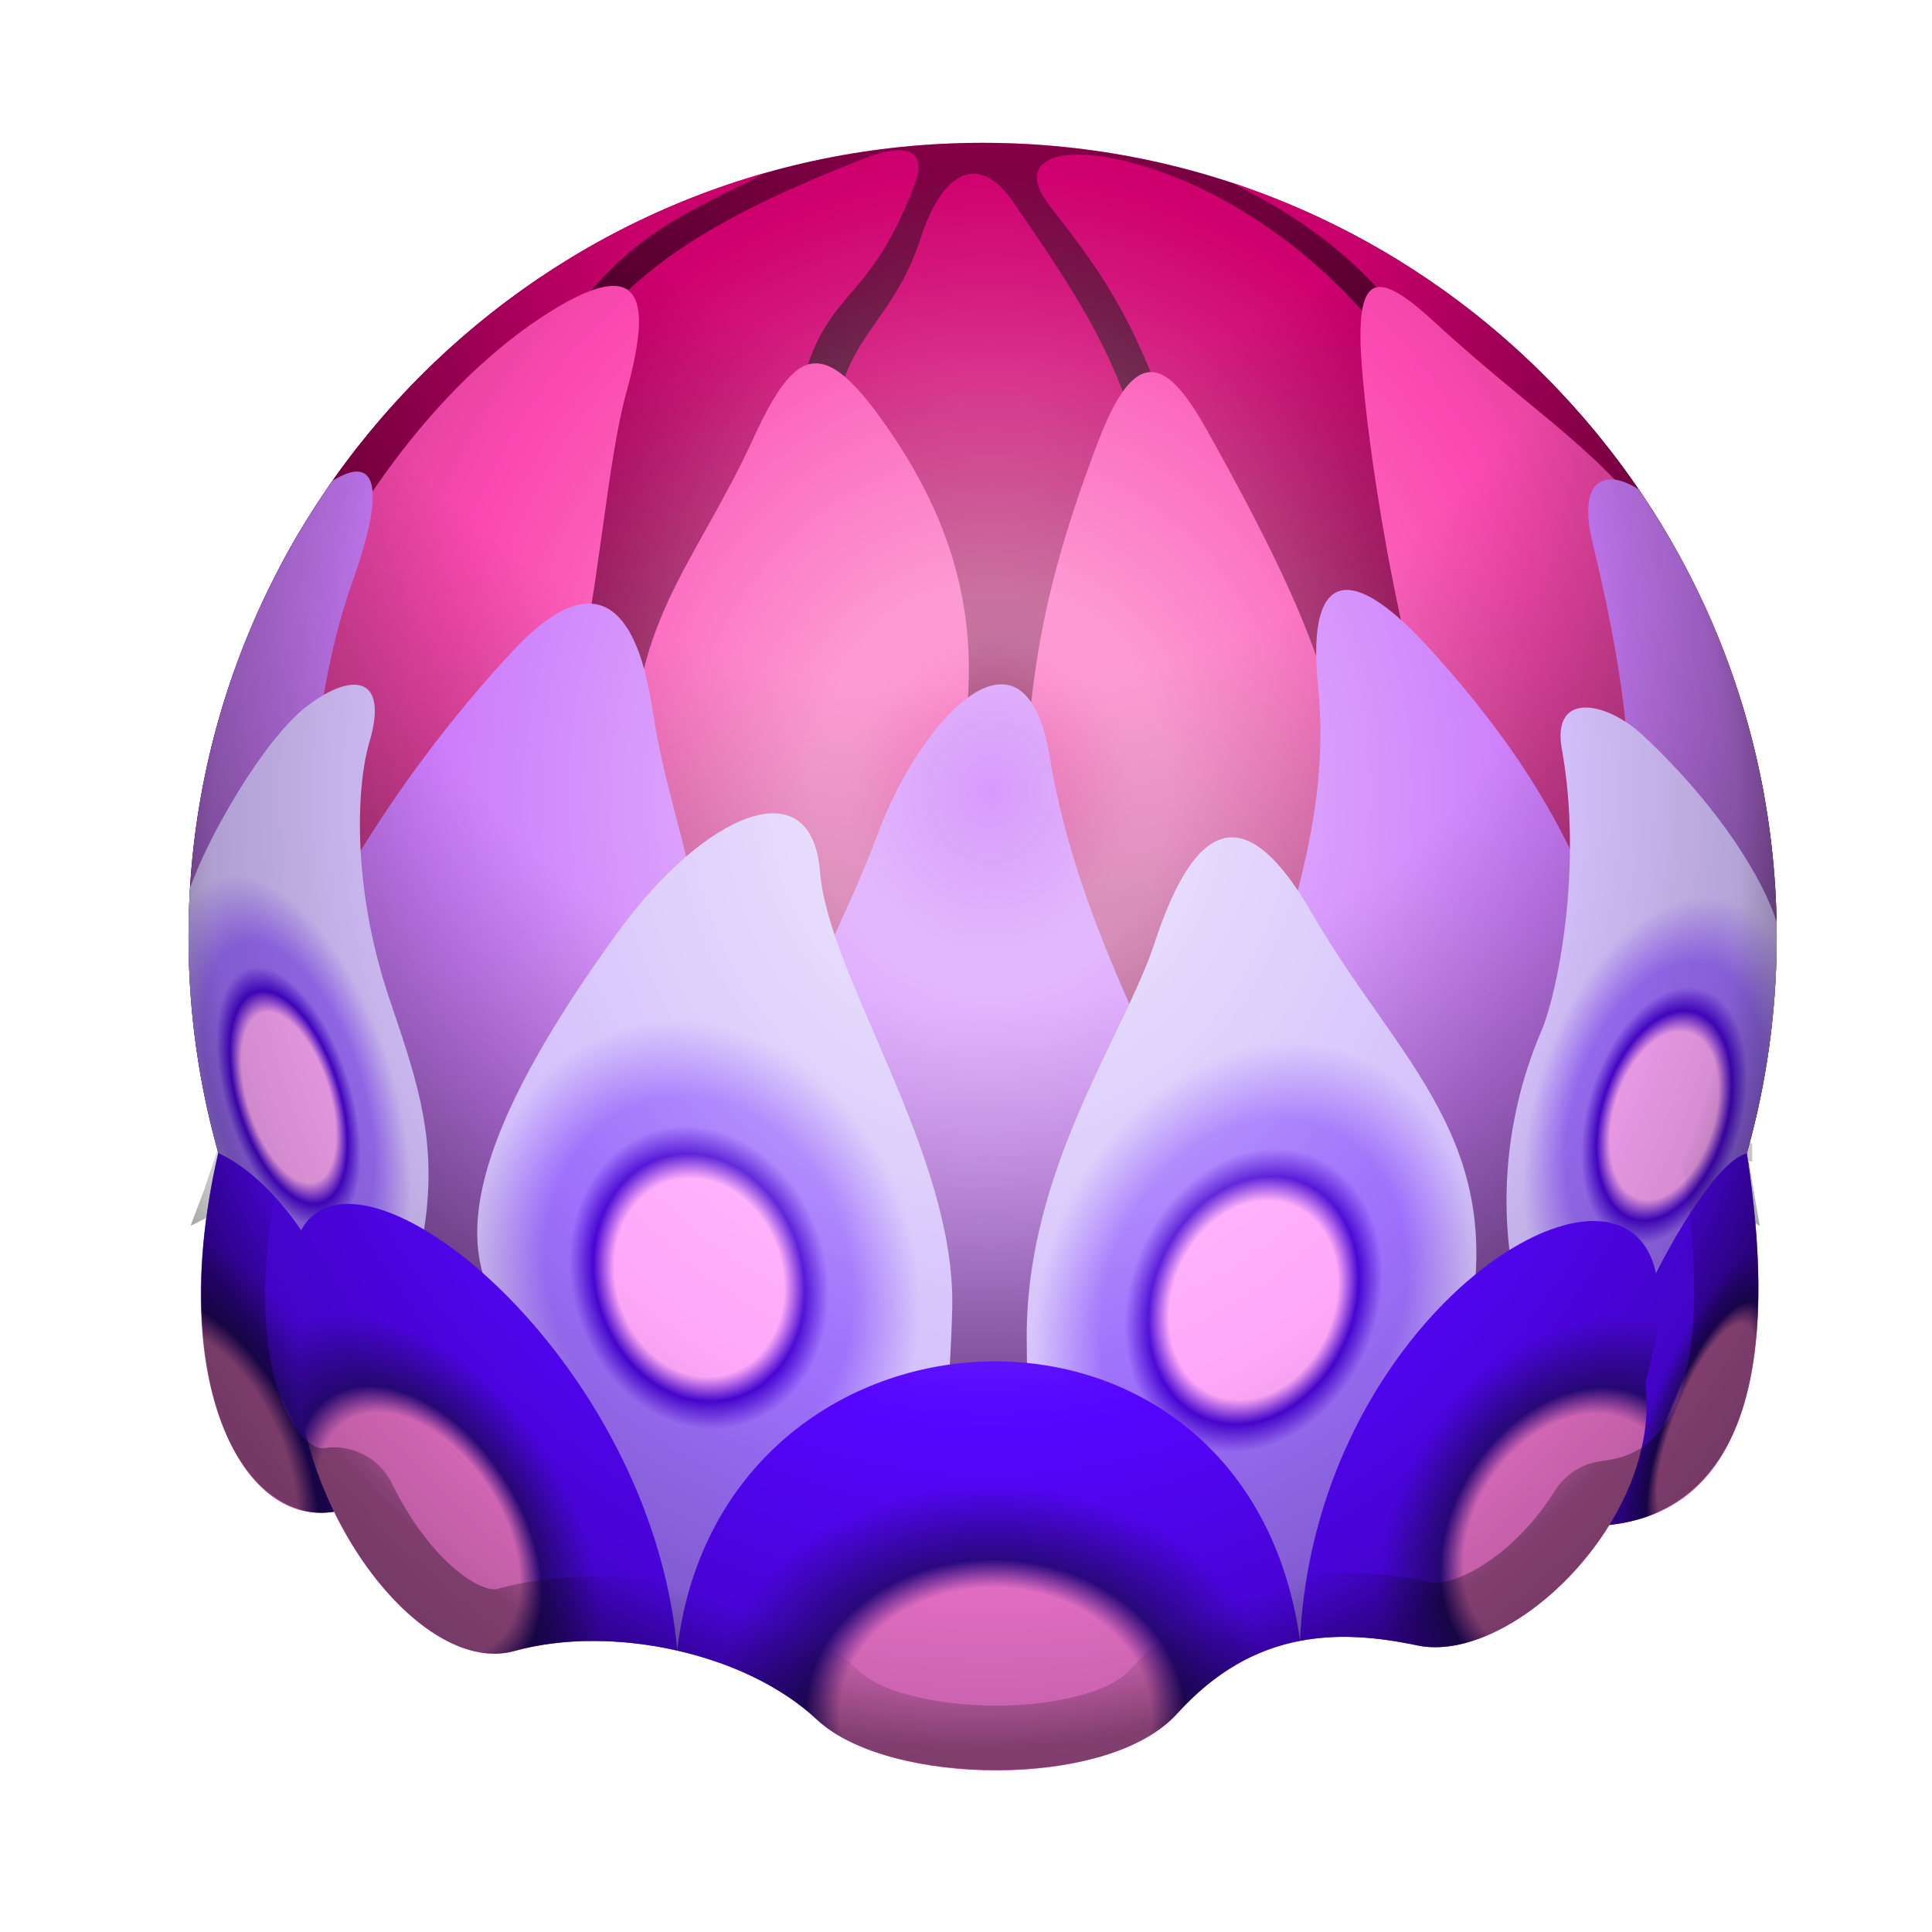
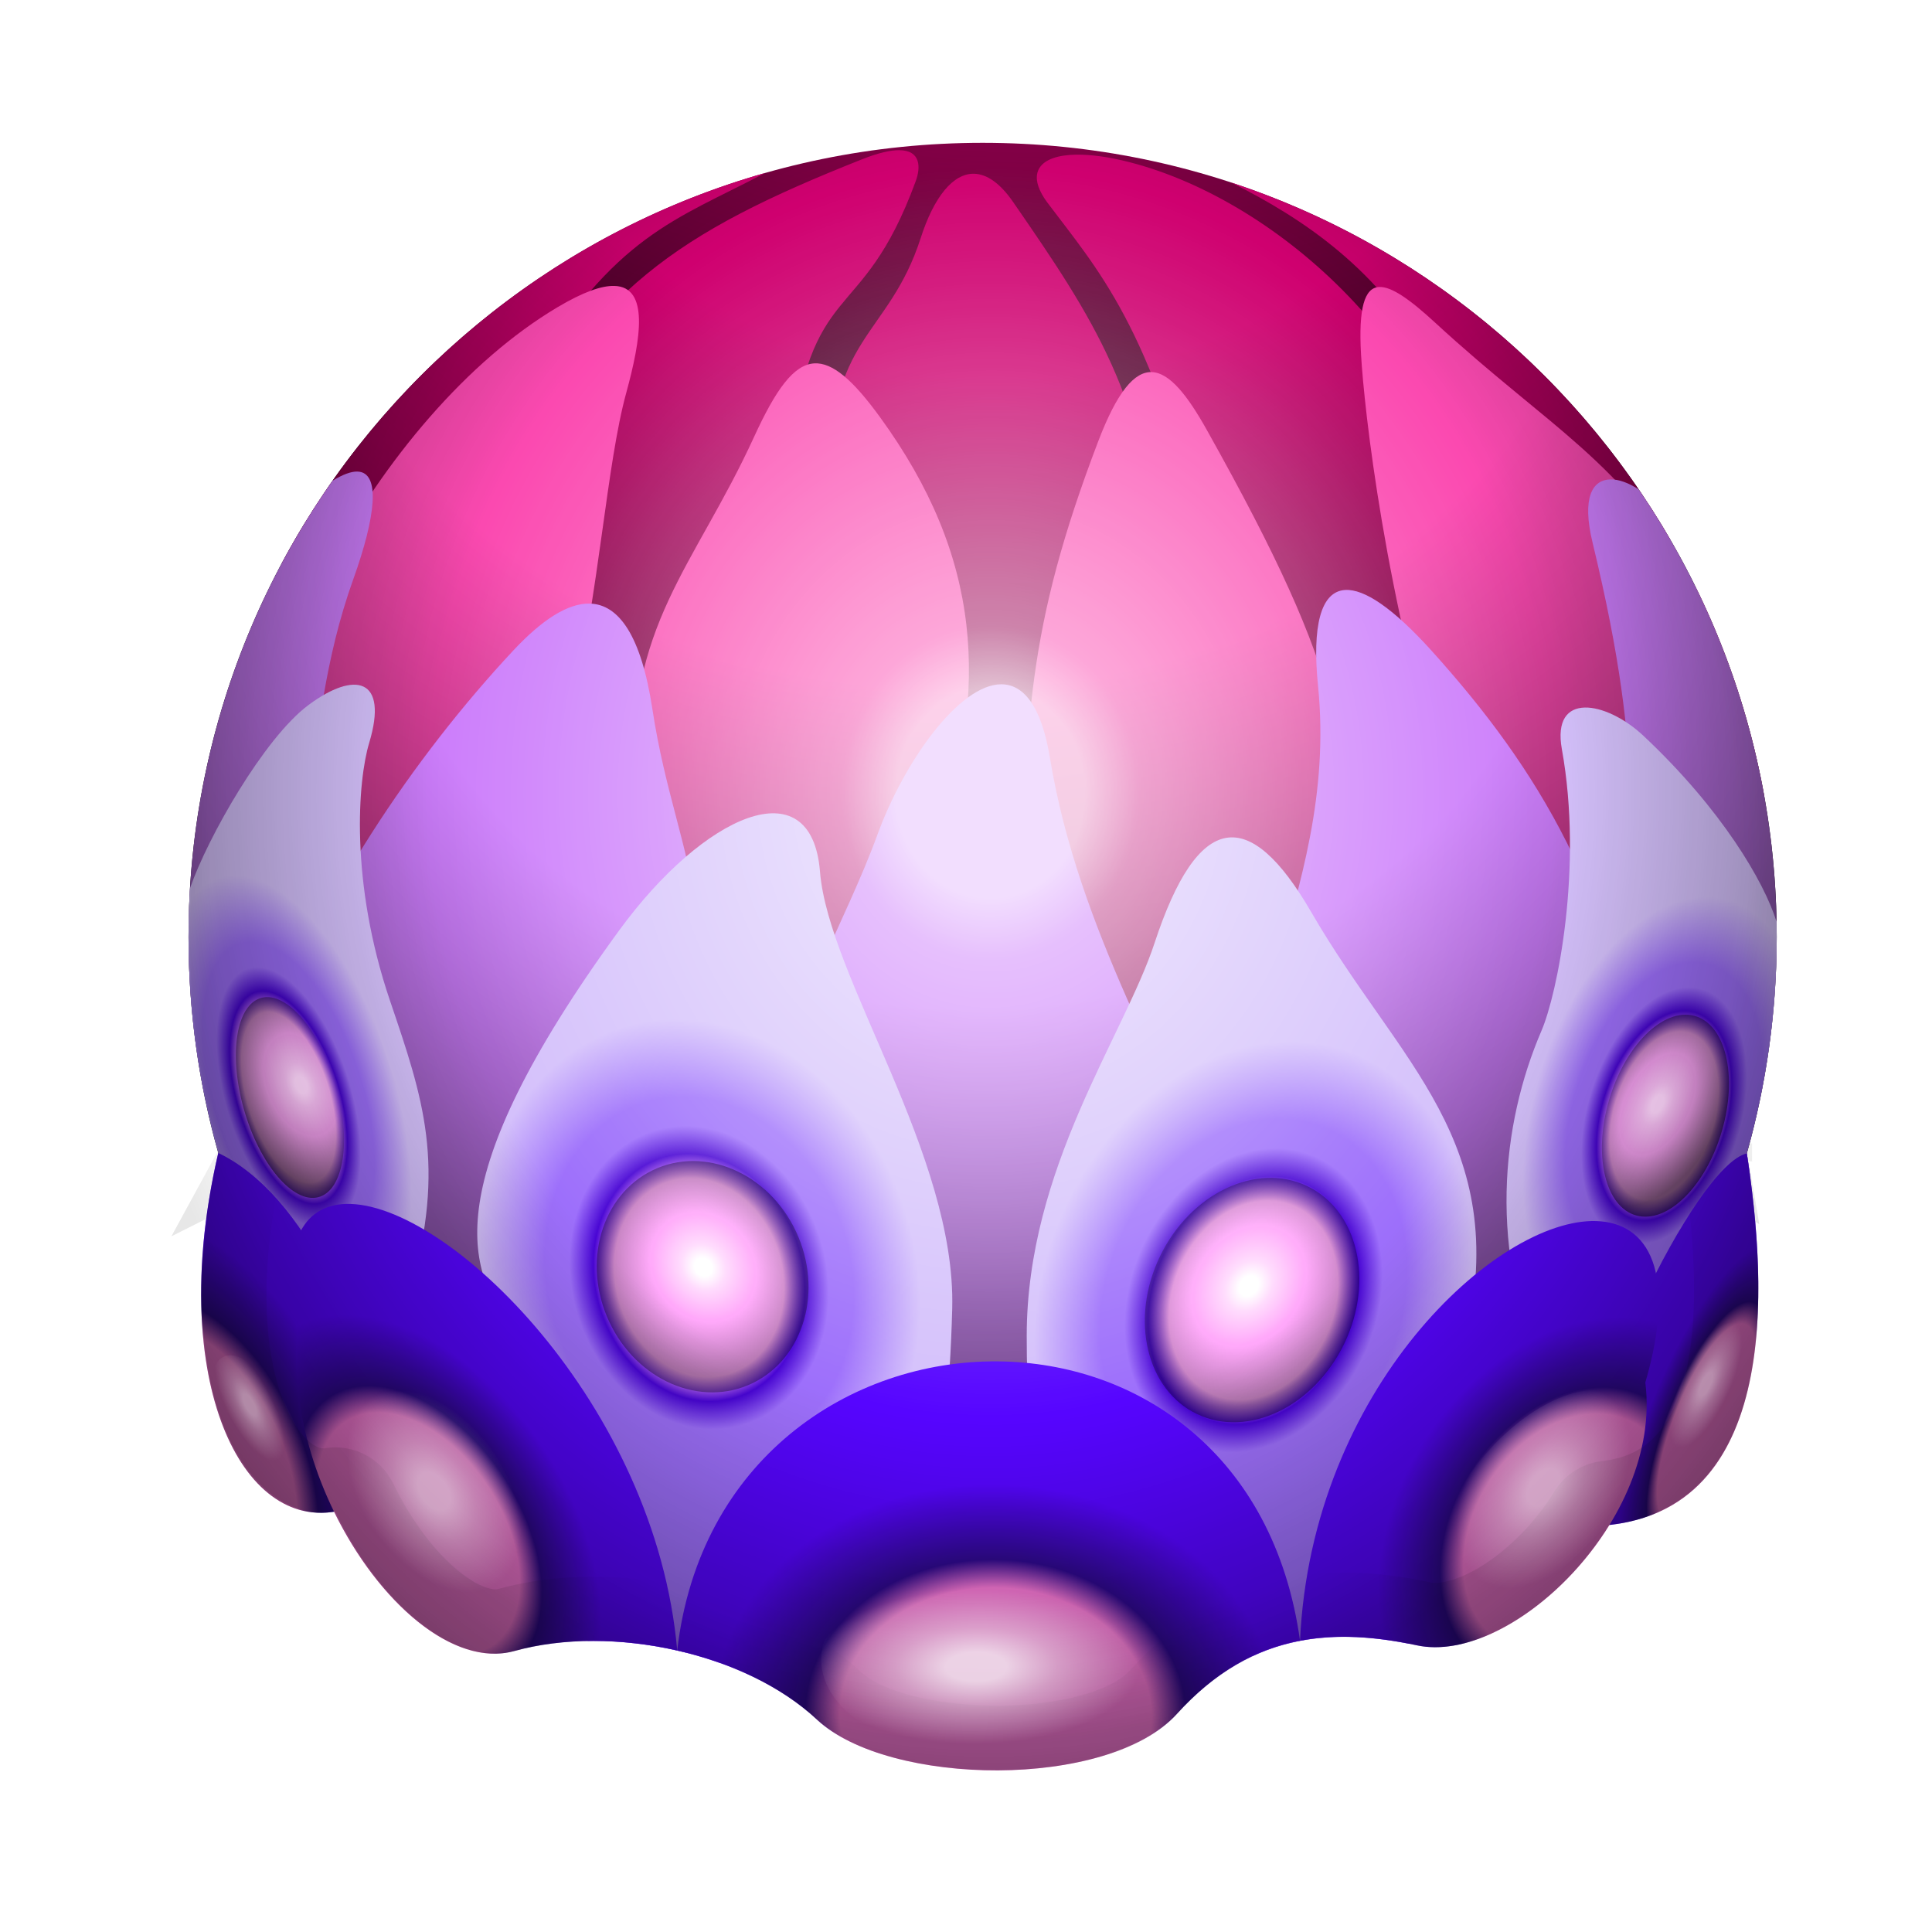
<svg xmlns="http://www.w3.org/2000/svg" xmlns:xlink="http://www.w3.org/1999/xlink" width="240mm" height="240mm" viewBox="0 0 240 240" version="1.1" id="svg5">
  <defs id="defs2">
+     <linearGradient id="linearGradient7908">
+       <stop style="stop-color:#ffffff;stop-opacity:1;" offset="0.083" id="stop7898" />
+       <stop style="stop-color:#ffffff;stop-opacity:0.579;" offset="0.209" id="stop7900" />
+       <stop style="stop-color:#ffffff;stop-opacity:0;" offset="0.481" id="stop7902" />
+       <stop style="stop-color:#000000;stop-opacity:0;" offset="0.499" id="stop7904" />
+       <stop style="stop-color:#000000;stop-opacity:0.335;" offset="1" id="stop7906" />
+     </linearGradient>
+     <linearGradient id="linearGradient7892">
+       <stop style="stop-color:#ffffff;stop-opacity:1;" offset="0.083" id="stop7882" />
+       <stop style="stop-color:#ffffff;stop-opacity:0.579;" offset="0.209" id="stop7884" />
+       <stop style="stop-color:#ffffff;stop-opacity:0;" offset="0.481" id="stop7886" />
+       <stop style="stop-color:#000000;stop-opacity:0;" offset="0.499" id="stop7888" />
+       <stop style="stop-color:#000000;stop-opacity:1" offset="1" id="stop7890" />
+     </linearGradient>
+     <linearGradient id="linearGradient6738">
+       <stop style="stop-color:#ffffff;stop-opacity:0.726;" offset="0.186" id="stop6748" />
+       <stop style="stop-color:#ffffff;stop-opacity:0.401;" offset="0.496" id="stop6750" />
+       <stop style="stop-color:#ffffff;stop-opacity:0;" offset="1" id="stop6752" />
+     </linearGradient>
+     <linearGradient id="linearGradient6738-1">
+       <stop style="stop-color:#ffffff;stop-opacity:1;" offset="0.083" id="stop6732" />
+       <stop style="stop-color:#ffffff;stop-opacity:0.579;" offset="0.209" id="stop6734" />
+       <stop style="stop-color:#ffffff;stop-opacity:0;" offset="0.481" id="stop6736" />
+       <stop style="stop-color:#000000;stop-opacity:0;" offset="0.499" id="stop6755" />
+       <stop style="stop-color:#000000;stop-opacity:0.335;" offset="1" id="stop6757" />
+     </linearGradient>
    <linearGradient id="linearGradient16107">
      <stop style="stop-color:#000000;stop-opacity:0;" offset="0.891" id="stop16105" />
-       <stop style="stop-color:#000000;stop-opacity:0.34;" offset="1" id="stop16103" />
+       <stop style="stop-color:#000000;stop-opacity:0.096;" offset="1" id="stop16103" />
    </linearGradient>
    <linearGradient id="linearGradient10782">
-       <stop style="stop-color:#ffffff;stop-opacity:0.299;" offset="0" id="stop10894" />
-       <stop style="stop-color:#fcfcfc;stop-opacity:0.58;" offset="0.138" id="stop10778" />
-       <stop style="stop-color:#ffffff;stop-opacity:0.58;" offset="0.183" id="stop10896" />
+       <stop style="stop-color:#ffffff;stop-opacity:0.843;" offset="0.097" id="stop10894" />
+       <stop style="stop-color:#ffffff;stop-opacity:0.58;" offset="0.155" id="stop10896" />
      <stop style="stop-color:#ffffff;stop-opacity:0.117;" offset="0.484" id="stop10796" />
      <stop style="stop-color:#ffffff;stop-opacity:0;" offset="0.582" id="stop10780" />
      <stop style="stop-color:#000000;stop-opacity:0;" offset="0.585" id="stop10792" />
-       <stop style="stop-color:#000000;stop-opacity:0.406;" offset="1" id="stop10788" />
+       <stop style="stop-color:#000000;stop-opacity:0.558;" offset="1" id="stop10788" />
    </linearGradient>
    <linearGradient id="linearGradient4526">
      <stop style="stop-color:#ff7cdc;stop-opacity:1;" offset="0.553" id="stop4520" />
      <stop style="stop-color:#2f098e;stop-opacity:1;" offset="0.676" id="stop4522" />
      <stop style="stop-color:#5605ff;stop-opacity:1;" offset="1" id="stop4524" />
    </linearGradient>
    <linearGradient id="linearGradient4518">
      <stop style="stop-color:#ff7cdc;stop-opacity:1;" offset="0.553" id="stop4512" />
      <stop style="stop-color:#2f098e;stop-opacity:1;" offset="0.676" id="stop4514" />
      <stop style="stop-color:#5605ff;stop-opacity:1;" offset="1" id="stop4516" />
    </linearGradient>
    <linearGradient id="linearGradient4510">
      <stop style="stop-color:#ff7cdc;stop-opacity:1;" offset="0.553" id="stop4504" />
      <stop style="stop-color:#2f098e;stop-opacity:1;" offset="0.676" id="stop4506" />
      <stop style="stop-color:#5605ff;stop-opacity:1;" offset="1" id="stop4508" />
    </linearGradient>
    <linearGradient id="linearGradient4502">
      <stop style="stop-color:#ff7cdc;stop-opacity:1;" offset="0.553" id="stop4496" />
      <stop style="stop-color:#2f098e;stop-opacity:1;" offset="0.676" id="stop4498" />
      <stop style="stop-color:#5605ff;stop-opacity:1;" offset="1" id="stop4500" />
    </linearGradient>
    <linearGradient id="linearGradient3393">
      <stop style="stop-color:#ffa8fa;stop-opacity:1;" offset="0.384" id="stop3383" />
      <stop style="stop-color:#4805d4;stop-opacity:1;" offset="0.479" id="stop3385" />
      <stop style="stop-color:#9d6ffb;stop-opacity:1;" offset="0.587" id="stop3387" />
      <stop style="stop-color:#9d6ffb;stop-opacity:1;" offset="0.699" id="stop3389" />
      <stop style="stop-color:#d4c0fb;stop-opacity:1;" offset="1" id="stop3391" />
    </linearGradient>
    <linearGradient id="linearGradient3381">
      <stop style="stop-color:#ffa8fa;stop-opacity:1;" offset="0.384" id="stop3371" />
      <stop style="stop-color:#4805d4;stop-opacity:1;" offset="0.479" id="stop3373" />
      <stop style="stop-color:#9d6ffb;stop-opacity:1;" offset="0.587" id="stop3375" />
      <stop style="stop-color:#9d6ffb;stop-opacity:1;" offset="0.699" id="stop3377" />
      <stop style="stop-color:#d4c0fb;stop-opacity:1;" offset="1" id="stop3379" />
    </linearGradient>
    <linearGradient id="linearGradient3369">
      <stop style="stop-color:#ffa8fa;stop-opacity:1;" offset="0.384" id="stop3359" />
      <stop style="stop-color:#4805d4;stop-opacity:1;" offset="0.479" id="stop3361" />
      <stop style="stop-color:#9d6ffb;stop-opacity:1;" offset="0.587" id="stop3363" />
      <stop style="stop-color:#9d6ffb;stop-opacity:1;" offset="0.699" id="stop3365" />
      <stop style="stop-color:#d4c0fb;stop-opacity:1;" offset="1" id="stop3367" />
    </linearGradient>
    <linearGradient id="linearGradient3345">
      <stop style="stop-color:#cc7cfb;stop-opacity:1;" offset="0.352" id="stop3341" />
      <stop style="stop-color:#000000;stop-opacity:1;" offset="1" id="stop3343" />
    </linearGradient>
    <linearGradient id="linearGradient1887">
      <stop style="stop-color:#cf006f;stop-opacity:1;" offset="0.352" id="stop1883" />
      <stop style="stop-color:#000000;stop-opacity:1;" offset="1" id="stop1885" />
    </linearGradient>
    <linearGradient id="linearGradient1881">
      <stop style="stop-color:#fb49b0;stop-opacity:1;" offset="0.352" id="stop1877" />
      <stop style="stop-color:#000000;stop-opacity:1;" offset="1" id="stop1879" />
    </linearGradient>
    <linearGradient id="linearGradient28430">
      <stop style="stop-color:#cf006f;stop-opacity:1;" offset="0.352" id="stop28426" />
      <stop style="stop-color:#000000;stop-opacity:1;" offset="1" id="stop28428" />
    </linearGradient>
    <linearGradient id="linearGradient4938">
      <stop style="stop-color:#ff7cdc;stop-opacity:1;" offset="0.553" id="stop4936" />
      <stop style="stop-color:#2f098e;stop-opacity:1;" offset="0.676" id="stop4934" />
      <stop style="stop-color:#5605ff;stop-opacity:1;" offset="1" id="stop5284" />
    </linearGradient>
    <linearGradient id="linearGradient8317">
      <stop style="stop-color:#ffa8fa;stop-opacity:1;" offset="0.384" id="stop8309" />
      <stop style="stop-color:#4805d4;stop-opacity:1;" offset="0.479" id="stop8311" />
      <stop style="stop-color:#9d6ffb;stop-opacity:1;" offset="0.587" id="stop6012" />
      <stop style="stop-color:#9d6ffb;stop-opacity:1;" offset="0.699" id="stop8313" />
      <stop style="stop-color:#d4c0fb;stop-opacity:1;" offset="1" id="stop8315" />
    </linearGradient>
    <radialGradient xlink:href="#linearGradient3369" id="radialGradient5189" cx="85.523" cy="154.633" fx="85.523" fy="154.633" r="28.915" gradientTransform="matrix(0.8914702,-0.2694421,0.3256268,1.077362,-39.74422,15.15363)" gradientUnits="userSpaceOnUse" />
    <radialGradient xlink:href="#linearGradient3381" id="radialGradient5329" cx="155.289" cy="163.698" fx="155.289" fy="163.698" r="27.392" gradientTransform="matrix(0.8791872,0.3688516,-0.4679111,1.115303,95.78078,-78.32326)" gradientUnits="userSpaceOnUse" />
    <radialGradient xlink:href="#linearGradient8317" id="radialGradient6828" cx="37.878" cy="141.696" fx="37.878" fy="141.696" r="16.13" gradientTransform="matrix(0.782778,-0.2453237,0.5309486,1.694149,-69.03365,-94.42985)" gradientUnits="userSpaceOnUse" />
    <radialGradient xlink:href="#linearGradient3393" id="radialGradient6832" gradientUnits="userSpaceOnUse" gradientTransform="matrix(-0.9648949,-0.2919073,-0.5024011,1.660679,315.6858,-85.26757)" cx="39.16" cy="141.682" fx="39.16" fy="141.682" r="16.13" />
    <radialGradient xlink:href="#linearGradient4502" id="radialGradient4940" cx="124.323" cy="238.593" fx="124.323" fy="238.593" r="38.684" gradientTransform="matrix(0.9044853,0.0356973,-0.02931538,0.7427834,18.24266,31.48709)" gradientUnits="userSpaceOnUse" />
    <radialGradient xlink:href="#linearGradient4510" id="radialGradient6022" cx="193.969" cy="187.551" fx="193.969" fy="187.551" r="22.281" gradientTransform="matrix(0.8153363,0.5110214,-0.6860983,1.094672,165.4646,-113.9049)" gradientUnits="userSpaceOnUse" />
    <radialGradient xlink:href="#linearGradient4518" id="radialGradient6032" cx="51.308" cy="188.335" fx="51.308" fy="188.335" r="23.979" gradientTransform="matrix(0.6780927,1.051846,-0.6609266,0.426079,141.6691,56.3182)" gradientUnits="userSpaceOnUse" />
    <radialGradient xlink:href="#linearGradient4938" id="radialGradient6040" cx="24.483" cy="172.367" fx="24.483" fy="172.367" r="11.19" gradientTransform="matrix(1.591043,-0.7228412,1.224663,2.695601,-225.5797,-265.0363)" gradientUnits="userSpaceOnUse" />
    <radialGradient xlink:href="#linearGradient4526" id="radialGradient6774" cx="214.88" cy="169.834" fx="214.88" fy="169.834" r="11.411" gradientTransform="matrix(0.5897581,0.2340543,-0.7680132,1.935201,215.6888,-202.2277)" gradientUnits="userSpaceOnUse" />
    <radialGradient xlink:href="#linearGradient3345" id="radialGradient28432" cx="118.572" cy="50.245" fx="118.572" fy="50.245" r="111.456" gradientTransform="matrix(1.87896,-0.00408813,0.00338046,1.553709,-102.2944,-13.28947)" gradientUnits="userSpaceOnUse" />
    <radialGradient xlink:href="#linearGradient1881" id="radialGradient28442" cx="122.379" cy="46.789" fx="122.379" fy="46.789" r="93.847" gradientTransform="matrix(2.401009,-0.0020695,0.00161154,1.869681,-175.6364,-63.42631)" gradientUnits="userSpaceOnUse" />
    <radialGradient xlink:href="#linearGradient1887" id="radialGradient28450" cx="122.225" cy="12.167" fx="122.225" fy="12.167" r="86.292" gradientTransform="matrix(2.237922,-0.01523705,0.01409913,2.070788,-149.5068,-39.31358)" gradientUnits="userSpaceOnUse" />
    <radialGradient xlink:href="#linearGradient28430" id="radialGradient28458" cx="122.339" cy="-62.325" fx="122.339" fy="-62.325" r="98.645" gradientTransform="matrix(1.895302,1.2550139e-4,-1.2545174e-4,1.894223,-104.7949,27.06578)" gradientUnits="userSpaceOnUse" />
    <radialGradient xlink:href="#linearGradient10782" id="radialGradient10784" cx="122.247" cy="98.535" fx="122.247" fy="98.535" r="98.645" gradientTransform="matrix(1.212652,0.00941266,-0.01049028,1.351485,-24.14149,-35.90226)" gradientUnits="userSpaceOnUse" />
-     <radialGradient xlink:href="#linearGradient16107" id="radialGradient16109" cx="121.014" cy="107.322" fx="121.014" fy="107.322" r="98.645" gradientTransform="matrix(1.080044,-0.03820324,0.03948635,1.116319,-13.87783,-8.391925)" gradientUnits="userSpaceOnUse" />
+     <radialGradient xlink:href="#linearGradient16107" id="radialGradient16109" cx="121.014" cy="107.322" fx="121.014" fy="107.322" r="98.645" gradientTransform="matrix(1.079022,-0.03820398,0.03944896,1.11634,-13.67021,-8.39438)" gradientUnits="userSpaceOnUse" />
+     <radialGradient xlink:href="#linearGradient6738" id="radialGradient5827" cx="121.154" cy="208.493" fx="121.154" fy="208.493" r="16.323" gradientTransform="matrix(1.247602,-0.01003692,0.00473992,0.5891811,-30.87206,85.41536)" gradientUnits="userSpaceOnUse" />
+     <radialGradient xlink:href="#linearGradient6738" id="radialGradient6730" gradientUnits="userSpaceOnUse" gradientTransform="matrix(0.8217623,-0.0766057,0.08331285,0.5761766,-38.0275,164.3841)" cx="123.889" cy="206.142" fx="123.889" fy="206.142" r="16.323" />
+     <radialGradient xlink:href="#linearGradient6738" id="radialGradient6742" gradientUnits="userSpaceOnUse" gradientTransform="matrix(0.8217623,-0.0766057,0.08331285,0.5761766,-259.716,-6.636698)" cx="123.889" cy="206.142" fx="123.889" fy="206.142" r="16.323" />
+     <radialGradient xlink:href="#linearGradient6738-1" id="radialGradient6746" gradientUnits="userSpaceOnUse" gradientTransform="matrix(0.9732901,0.2076415,-0.1741469,0.78052,-163.3699,24.46074)" cx="124.107" cy="203.465" fx="124.107" fy="203.465" r="16.323" />
+     <radialGradient xlink:href="#linearGradient7892" id="radialGradient7608" gradientUnits="userSpaceOnUse" gradientTransform="matrix(0.8169553,0.09326784,-0.06057897,0.5150568,-228.6733,-114.3608)" cx="123.615" cy="201.318" fx="123.615" fy="201.318" r="16.323" />
+     <radialGradient xlink:href="#linearGradient7908" id="radialGradient7896" gradientUnits="userSpaceOnUse" gradientTransform="matrix(0.8411376,0.2649292,-0.2402241,0.7264024,-234.9375,-193.3155)" cx="123.915" cy="204.206" fx="123.915" fy="204.206" r="16.323" />
+     <radialGradient xlink:href="#linearGradient6738" id="radialGradient8049" gradientUnits="userSpaceOnUse" gradientTransform="matrix(0.3731429,-0.1164676,0.06560041,0.2470255,-130.1167,90.58846)" cx="123.889" cy="206.142" fx="123.889" fy="206.142" r="16.323" />
+     <radialGradient xlink:href="#linearGradient7892" id="radialGradient8192" gradientUnits="userSpaceOnUse" gradientTransform="matrix(0.8119099,0.1630327,-0.1013256,0.4884144,-179.7014,115.2414)" cx="123.707" cy="202.965" fx="123.707" fy="202.965" r="16.323" />
+     <radialGradient xlink:href="#linearGradient6738" id="radialGradient8196" gradientUnits="userSpaceOnUse" gradientTransform="matrix(0.4057918,-0.1317718,0.07134024,0.2794854,171.2024,305.3837)" cx="123.889" cy="206.142" fx="123.889" fy="206.142" r="16.323" />
  </defs>
  <g id="layer1">
-     <path id="path2237-2" style="fill:#ff80ff;stroke-width:0.356" d="M 122.064 17.742 C 67.584 17.742 23.419 61.907 23.419 116.387 C 23.419 125.695 24.718 134.696 27.128 143.232 C 27.123 143.23 27.119 143.228 27.114 143.225 C 20.774 170.462 29.492 189.729 41.504 187.792 C 47.022 199.093 56.345 207.185 63.871 205.097 C 75.939 201.748 92.56 205.268 101.484 213.613 C 110.408 221.957 137.63 222.337 146.194 212.903 C 154.757 203.47 164.345 201.876 176 204.387 C 183.492 206.001 193.959 199.104 199.917 189.439 C 221.715 187.039 219.249 157.992 217 143.28 C 216.993 143.281 216.985 143.284 216.978 143.285 C 219.399 134.733 220.71 125.715 220.71 116.387 C 220.71 61.907 176.544 17.742 122.064 17.742 z " />
    <path id="path2237" style="fill:url(#radialGradient28458);stroke-width:0.356;fill-opacity:1" d="m 220.71,116.387 c 0,27.24 -11.041,51.901 -28.892,69.753 -8.926,8.926 -18.935,15.558 -30.324,17.679 -12.243,2.28 -63.931,4.686 -77.368,1.212 -10.323,-2.669 -13.962,-1.039 -31.813,-18.891 -17.851,-17.851 -28.893,-42.513 -28.893,-69.753 -2e-6,-54.48 44.165,-98.645 98.645,-98.645 54.48,2e-6 98.645,44.165 98.645,98.645 z" />
    <path id="path14245-6" style="fill:url(#radialGradient28450);fill-opacity:1;stroke:none;stroke-width:0.265px;stroke-linecap:butt;stroke-linejoin:miter;stroke-opacity:1" d="M 111.679 18.656 C 110.611 18.655 109.119 18.982 107.075 19.792 C 84.099 28.901 73.469 36.114 62.846 57.548 C 47.126 89.268 92.943 99.656 97.971 57.168 C 100.741 33.765 106.923 41.134 113.756 22.502 C 114.379 20.805 114.409 18.659 111.679 18.656 z M 133.727 19.211 C 129.094 19.269 127.338 21.473 130.15 25.219 C 136.311 33.424 143.062 40.594 149.24 66.702 C 155.796 94.409 186.917 112.307 182.043 65.419 C 179.863 44.453 159.309 25.06 140.387 20.165 C 137.794 19.494 135.54 19.189 133.727 19.211 z M 95.038 21.491 C 69.081 28.869 47.491 46.612 35.013 69.959 C 36.28 79.308 47.462 76.982 65.579 47.086 C 76.499 29.066 83.837 27.395 95.038 21.491 z M 120.999 21.584 C 118.387 21.529 116.015 24.468 114.372 29.57 C 110.391 41.936 102.618 41.857 103.269 59.756 C 104.798 101.856 146.207 100.348 144.05 70.659 C 142.509 49.451 135.813 39.523 125.856 25.097 C 124.221 22.728 122.567 21.617 120.999 21.584 z M 152.989 22.693 C 161.751 27.095 171.389 33.377 178.029 45.532 C 195.885 78.217 207.38 78.647 207.474 67.004 C 195.461 46.273 176.117 30.323 152.989 22.693 z " />
    <path id="path11333" style="fill:url(#radialGradient28442);fill-opacity:1;stroke:none;stroke-width:0.265px;stroke-linecap:butt;stroke-linejoin:miter;stroke-opacity:1" d="M 76.311 35.517 C 74.739 35.475 72.467 36.259 69.279 38.151 C 46.794 51.497 27.887 87.486 32.022 108.053 C 35.314 124.428 33.741 128.206 49.054 121.537 C 74.325 110.532 72.881 66.758 77.796 48.795 C 79.64 42.056 80.654 35.633 76.311 35.517 z M 171.282 35.654 C 169.508 35.781 168.748 38.24 169.071 44 C 169.454 50.809 172.072 74.397 179.717 98.645 C 188.978 128.021 218.598 122.36 219.131 98.727 C 217.511 89.765 214.679 81.226 210.814 73.282 C 201.404 57.075 192.612 53.281 178.297 40.097 C 175.201 37.245 172.847 35.542 171.282 35.654 z M 101.157 45.14 C 98.593 45.287 96.37 48.39 93.677 54.265 C 86.227 70.52 77.784 77.635 78.774 97.555 C 81.387 150.118 104.629 140.246 116.387 105.007 C 122.924 85.416 121.963 69.199 109.29 51.781 C 105.945 47.183 103.418 45.011 101.157 45.14 z M 143.127 46.224 C 140.951 46.109 138.79 48.624 136.426 54.819 C 127.558 78.071 127.315 89.672 126.845 115.142 C 126.17 151.777 172.815 144.594 170.136 120.11 C 166.989 91.348 167.642 85.08 149.91 53.4 C 147.493 49.081 145.303 46.338 143.127 46.224 z " />
    <path id="path8296" style="fill:url(#radialGradient28432);fill-opacity:1;stroke:none;stroke-width:0.265px;stroke-linecap:butt;stroke-linejoin:miter;stroke-opacity:1" d="M 44.381 58.579 C 43.616 58.564 42.603 58.925 41.319 59.714 C 30.043 75.75 23.419 95.294 23.419 116.387 C 23.419 122.997 24.086 129.45 25.329 135.694 C 25.663 135.139 25.997 134.581 26.344 133.959 C 41.511 106.831 36.574 92.354 43.914 71.873 C 46.637 64.276 47.348 58.637 44.381 58.579 z M 200.033 59.552 C 197.838 59.606 196.471 61.766 197.832 67.395 C 204.865 96.482 201.423 102.343 203.677 122.491 C 205.267 136.696 211.26 144.298 217.383 145.948 C 217.257 145.021 217.128 144.121 217 143.28 C 216.993 143.281 216.985 143.284 216.978 143.285 C 219.399 134.733 220.71 125.715 220.71 116.387 C 220.71 95.762 214.376 76.619 203.553 60.787 C 202.329 59.994 201.086 59.526 200.033 59.552 z M 167.101 73.288 C 164.055 73.47 162.988 77.79 163.727 85.147 C 166.44 112.13 149.506 129.44 155.871 155.664 C 168.562 207.954 210.649 179.244 204.387 136.918 C 200.556 111.027 191.072 95.534 177.885 80.89 C 173.038 75.507 169.471 73.146 167.101 73.288 z M 73.301 74.981 C 70.524 74.893 67.264 77.064 63.8 80.768 C 51.208 94.228 39.428 112.001 33.806 128.251 C 17.729 174.721 74.997 215.962 84.416 158.208 C 91.825 112.777 84.142 108.427 81.04 88.072 C 79.649 78.944 76.873 75.095 73.301 74.981 z M 124.369 85.005 C 119.185 85.024 112.358 94.488 109 103.679 C 100.836 126.025 82.679 144.867 103.502 203.83 C 110.524 223.714 124.165 213.125 139.696 198.862 C 176.215 165.325 137.548 137.509 130.427 94.145 C 129.348 87.576 127.084 84.995 124.369 85.005 z " />
    <path id="path1502" style="fill:url(#radialGradient6828);fill-opacity:1;stroke:none;stroke-width:0.156px;stroke-linecap:butt;stroke-linejoin:miter;stroke-opacity:1" d="m 38.315,87.584 c -5.503,4.095 -12.541,16.486 -14.704,22.734 -0.122,2.008 -0.191,4.03 -0.191,6.069 1e-6,9.307 1.298,18.309 3.709,26.845 -0.005,-0.002 -0.009,-0.005 -0.014,-0.007 -0.902,3.873 -1.488,7.578 -1.815,11.091 1.028,4.606 2.267,9.584 3.744,14.965 0.694,13.537 15.926,3.023 21.942,-9.01 4.462,-15.582 1.58,-23.824 -2.544,-35.975 -5.012,-14.768 -3.981,-27.36 -2.583,-32.003 2.436,-8.094 -1.785,-8.994 -7.543,-4.709 z" />
    <path style="fill:url(#radialGradient6040);fill-opacity:1;stroke:none;stroke-width:0.265px;stroke-linecap:butt;stroke-linejoin:miter;stroke-opacity:1" d="m 27.114,143.225 c -7.336,31.516 5.489,52.362 20.251,42.032 -0.815,-19.54 -9.806,-37.068 -20.251,-42.032 z" id="path1736" />
    <path id="path462" style="fill:url(#radialGradient5189);fill-opacity:1;stroke:none;stroke-width:0.253px;stroke-linecap:butt;stroke-linejoin:miter;stroke-opacity:1" d="m 76.896,115.602 c -23.058,31.641 -18.664,42.296 -13.435,49.239 10.457,13.884 10.411,29.391 14.85,39.245 8.737,0.885 17.507,4.229 23.173,9.528 1.933,1.807 4.726,3.24 8.001,4.281 4.57,-13.447 8.289,-35.21 8.803,-55.336 0.488,-19.128 -15.362,-41.089 -16.426,-54.285 -1.057,-13.106 -14.464,-7.082 -24.965,7.328 z" />
    <path id="path4420" style="fill:url(#radialGradient5329);fill-opacity:1;stroke:none;stroke-width:0.249px;stroke-linecap:butt;stroke-linejoin:miter;stroke-opacity:1" d="m 143.428,117.13 c -3.822,11.612 -15.85,27.967 -15.885,48.759 -0.048,28.641 7.442,44.601 13.866,50.491 1.908,-0.96 3.546,-2.112 4.785,-3.477 5.648,-6.222 11.747,-9.018 18.585,-9.49 5.061,-8.651 13.935,-22.09 17.339,-37.06 5.603,-24.639 -8.304,-34.169 -19.222,-53.034 -7.719,-13.337 -14.084,-12.548 -19.468,3.811 z" />
    <path id="path6830" style="fill:url(#radialGradient6832);fill-opacity:1;stroke:none;stroke-width:0.156px;stroke-linecap:butt;stroke-linejoin:miter;stroke-opacity:1" d="m 191.495,128.024 c -5.049,11.742 -6.659,27.367 0.414,43.022 6.768,13.79 23.181,16.29 24.879,-0.258 0.511,-1.862 0.986,-3.671 1.433,-5.437 0.623,-7.898 -0.315,-16.146 -1.221,-22.071 -0.007,0.002 -0.015,0.004 -0.022,0.006 2.421,-8.552 3.732,-17.57 3.732,-26.898 0,-0.634 -0.012,-1.266 -0.024,-1.898 -1.534,-4.943 -6.818,-13.976 -16.536,-23.091 -4.603,-4.318 -11.437,-5.587 -10.129,1.668 2.666,14.785 -0.6,30.476 -2.526,34.957 z" />
    <path style="fill:url(#radialGradient6774);fill-opacity:1;stroke:none;stroke-width:0.265px;stroke-linecap:butt;stroke-linejoin:miter;stroke-opacity:1" d="m 195.602,189.57 c 26.419,1.108 23.786,-30.671 21.397,-46.29 -6.429,1.503 -21.318,32.468 -21.397,46.29 z" id="path11019" />
    <path id="path6014" style="fill:#9d6ffb;stroke:none;stroke-width:0.265px;stroke-linecap:butt;stroke-linejoin:miter;stroke-opacity:1;fill-opacity:1" d="M 179.149 166.101 L 160.581 180.152 L 147.785 181.909 L 113.16 175.887 L 86.313 179.4 L 67.243 170.116 L 73.02 203.851 C 78.458 203.763 84.157 204.712 89.337 206.553 L 155.583 205.733 C 161.439 202.985 167.839 202.779 175.024 204.196 L 179.149 166.101 z " />
    <path style="fill:url(#radialGradient6032);fill-opacity:1;stroke:none;stroke-width:0.265px;stroke-linecap:butt;stroke-linejoin:miter;stroke-opacity:1" d="m 42.956,149.557 c -5.314,0.162 -8.25,4.911 -6.053,15.798 -1.8,20.276 14.9,43.091 26.968,39.742 6.114,-1.697 13.396,-1.627 20.254,-0.063 v -0.003 C 81.469,174.525 55.543,149.173 42.956,149.557 Z" id="path9515" />
    <path id="path4161" style="fill:url(#radialGradient4940);fill-opacity:1;stroke:none;stroke-width:0.265px;stroke-linecap:butt;stroke-linejoin:miter;stroke-opacity:1" d="M 123.955 169.115 C 105.555 168.955 86.849 181.344 84.125 205.03 L 84.125 205.033 C 90.804 206.556 97.081 209.496 101.484 213.613 C 110.408 221.957 137.63 222.337 146.194 212.903 C 150.922 207.694 155.965 204.879 161.494 203.822 L 161.494 203.819 C 158.254 180.487 141.24 169.265 123.955 169.115 z " />
    <path style="fill:url(#radialGradient6022);fill-opacity:1;stroke:none;stroke-width:0.265px;stroke-linecap:butt;stroke-linejoin:miter;stroke-opacity:1" d="m 198.308,151.684 c -12.381,-0.385 -35.389,20.845 -36.814,52.135 v 0.004 c 4.484,-0.857 9.288,-0.56 14.507,0.565 11.655,2.511 30.531,-15.565 28.387,-32.645 3.976,-13.724 0.406,-19.856 -6.079,-20.058 z" id="path4169" />
-     <path id="path10776" style="display:inline;opacity:0.771;fill:url(#radialGradient10784);fill-opacity:1;stroke-width:0.356" d="m 122.064,17.742 c -54.48,-2e-6 -98.645,44.165 -98.645,98.645 1e-6,9.307 1.298,18.309 3.709,26.845 -0.005,-0.002 -0.009,-0.005 -0.014,-0.007 -6.34,27.237 2.378,46.503 14.39,44.566 5.518,11.302 14.84,19.393 22.367,17.305 12.068,-3.349 28.689,0.172 37.613,8.516 8.924,8.344 36.146,8.724 44.71,-0.71 8.564,-9.434 18.152,-11.027 29.806,-8.516 7.491,1.614 17.958,-5.283 23.917,-14.948 21.798,-2.399 19.332,-31.447 17.083,-46.159 -0.007,0.002 -0.015,0.004 -0.022,0.006 2.421,-8.552 3.732,-17.57 3.732,-26.898 0,-54.48 -44.165,-98.645 -98.645,-98.645 z" />
-     <path id="path15715" style="display:inline;fill:none;stroke:url(#radialGradient16109);stroke-width:8;stroke-dasharray:none" d="m 213.128,142.237 c 1.3e-4,-0.014 3.3e-4,-0.028 6.1e-4,-0.042 2.322,-8.204 3.58,-16.858 3.58,-25.809 0,-52.251 -42.394,-94.645 -94.645,-94.645 -52.251,-2e-6 -94.645,42.394 -94.645,94.645 1e-6,8.932 1.247,17.571 3.559,25.758 0.005,0.033 0.011,0.066 0.015,0.099 0.169,0.674 0.097,1.312 -0.051,1.915 L 31,144.129 c -6.04e-4,0.003 -0.001,0.005 -0.002,0.008 l 0.012,-0.006 c -6.058,26.026 2.322,40.926 9.857,39.711 1.74,-0.28 3.458,0.612 4.23,2.195 5.153,10.554 12.927,16.53 17.703,15.205 13.274,-3.683 31.442,0.123 41.416,9.449 7.282,6.809 32.067,7.176 39.016,-0.479 9.624,-10.601 20.977,-12.458 33.609,-9.736 5.209,1.122 14.202,-4.266 19.672,-13.139 0.647,-1.049 1.741,-1.742 2.967,-1.877 17.78,-1.957 15.756,-27.258 13.566,-41.576 l 0.011,0.007 c -4.7e-4,-0.003 -9.3e-4,-0.006 -0.001,-0.009 l 0.072,0.047 c -0.092,-0.545 -0.158,-1.104 -6.1e-4,-1.693 z m 0.534,2.035 -0.533,-0.342 c 4.9e-4,0.003 9.9e-4,0.006 0.001,0.009 l 0.54,0.347 c -0.003,-0.004 -0.005,-0.009 -0.008,-0.013 z M 30.942,144.165 c 5.74e-4,-0.002 0.001,-0.005 0.002,-0.007 l -0.175,0.088 c -9.36e-4,0.002 -0.002,0.005 -0.003,0.007 z" />
+     <path id="path10776" style="display:inline;opacity:0.889;fill:url(#radialGradient10784);fill-opacity:1;stroke-width:0.356;stroke-dasharray:none;stroke:none;stroke-opacity:1" d="m 122.064,17.742 c -54.48,-2e-6 -98.645,44.165 -98.645,98.645 1e-6,9.307 1.298,18.309 3.709,26.845 -0.005,-0.002 -0.009,-0.005 -0.014,-0.007 -6.34,27.237 2.378,46.503 14.39,44.566 5.518,11.302 14.84,19.393 22.367,17.305 12.068,-3.349 28.689,0.172 37.613,8.516 8.924,8.344 36.146,8.724 44.71,-0.71 8.564,-9.434 18.152,-11.027 29.806,-8.516 7.491,1.614 17.958,-5.283 23.917,-14.948 21.798,-2.399 19.332,-31.447 17.083,-46.159 -0.007,0.002 -0.015,0.004 -0.022,0.006 2.421,-8.552 3.732,-17.57 3.732,-26.898 0,-54.48 -44.165,-98.645 -98.645,-98.645 z" />
+     <path id="path15715" style="display:inline;fill:none;stroke:url(#radialGradient16109);stroke-width:7.996;stroke-dasharray:none" d="m 213.119,142.237 c 1.2e-4,-0.013 3.1e-4,-0.026 5.6e-4,-0.04 2.32,-8.205 3.578,-16.86 3.578,-25.811 0,-52.255 -42.357,-94.648 -94.555,-94.648 -52.198,-2e-6 -94.553,42.393 -94.553,94.648 1e-6,8.933 1.245,17.573 3.555,25.76 0.006,0.033 0.011,0.066 0.015,0.099 0.168,0.672 0.096,1.309 -0.051,1.911 l 0.059,-0.029 c -7.8e-4,0.003 -0.002,0.007 -0.002,0.01 l 0.012,-0.006 c -6.053,26.029 2.321,40.929 9.846,39.715 1.74,-0.281 3.458,0.611 4.23,2.195 5.148,10.555 12.914,16.529 17.682,15.205 13.263,-3.684 31.415,0.123 41.379,9.449 7.274,6.809 32.032,7.178 38.975,-0.477 9.614,-10.601 20.961,-12.46 33.582,-9.738 5.201,1.122 14.182,-4.264 19.646,-13.137 0.646,-1.05 1.741,-1.744 2.967,-1.879 17.758,-1.956 15.738,-27.263 13.551,-41.582 l 0.011,0.007 c -4.6e-4,-0.003 -9.3e-4,-0.006 -0.001,-0.009 l 0.074,0.047 c -0.091,-0.544 -0.158,-1.103 -5.6e-4,-1.691 z m 0.534,2.033 -0.533,-0.342 c 5.6e-4,0.003 0.001,0.007 0.002,0.01 l 0.539,0.346 c -0.003,-0.004 -0.005,-0.009 -0.008,-0.013 z M 31.107,144.167 c 8.74e-4,-0.004 0.002,-0.007 0.003,-0.011 l -0.173,0.087 c -0.002,0.004 -0.003,0.008 -0.005,0.012 z" />
+     <ellipse style="opacity:1;fill:url(#radialGradient5827);fill-opacity:1;stroke:none;stroke-width:0.356;stroke-linecap:round;stroke-linejoin:round;stroke-dasharray:none" id="path5811" ry="12.065" rx="20.403" cy="206.161" cx="122.419" />
+     <ellipse style="opacity:0.644;fill:url(#radialGradient6730);fill-opacity:1;stroke:none;stroke-width:0.331;stroke-linecap:round;stroke-linejoin:round;stroke-dasharray:none" id="ellipse6728" ry="9.054" rx="15.957" cy="274.382" cx="79.929" transform="matrix(0.7352963,-0.6777458,0.4830284,0.8756047,0,0)" />
+     <ellipse style="opacity:0.644;fill:url(#radialGradient6742);fill-opacity:1;stroke:none;stroke-width:0.331;stroke-linecap:round;stroke-linejoin:round;stroke-dasharray:none" id="ellipse6740" ry="11.676" rx="18.191" cy="103.361" cx="-141.76" transform="matrix(-0.7352963,-0.6777458,-0.4830284,0.8756047,0,0)" />
+     <ellipse style="opacity:1;fill:url(#radialGradient6746);fill-opacity:1;stroke:none;stroke-width:0.381;stroke-linecap:round;stroke-linejoin:round;stroke-dasharray:none" id="ellipse6744" transform="matrix(0.4333105,-0.9012447,0.9038489,0.4278519,0,0)" ry="12.667" rx="15.726" cy="210.162" cx="-79.425" />
+     <ellipse style="opacity:0.474;fill:url(#radialGradient7608);fill-opacity:1;stroke:none;stroke-width:0.373;stroke-linecap:round;stroke-linejoin:round;stroke-dasharray:none" id="ellipse7606" transform="matrix(-0.2734034,-0.9618995,-0.9689418,0.2472888,0,0)" ry="5.904" rx="12.874" cy="2.63" cx="-141.06" />
+     <ellipse style="opacity:1;fill:url(#radialGradient7896);fill-opacity:1;stroke:none;stroke-width:0.368;stroke-linecap:round;stroke-linejoin:round;stroke-dasharray:none" id="ellipse7894" transform="matrix(-0.4252185,-0.9050907,-0.8999607,0.435971,0,0)" ry="12.883" rx="14.608" cy="-11.563" cx="-180.797" />
+     <ellipse style="opacity:0.542;fill:url(#radialGradient8049);fill-opacity:1;stroke:none;stroke-width:0.149;stroke-linecap:round;stroke-linejoin:round;stroke-dasharray:none" id="ellipse8047" transform="matrix(-0.7186352,-0.6953872,-0.1539189,0.9880835,0,0)" ry="5.024" rx="6.614" cy="127.417" cx="-70.811" />
+     <ellipse style="opacity:0.474;fill:url(#radialGradient8192);fill-opacity:1;stroke:none;stroke-width:0.394;stroke-linecap:round;stroke-linejoin:round;stroke-dasharray:none" id="ellipse8190" transform="matrix(0.2514935,-0.967859,0.9849587,0.1727902,0,0)" ry="7.302" rx="12.896" cy="235.858" cx="-101.09" />
+     <ellipse style="opacity:0.542;fill:url(#radialGradient8196);fill-opacity:1;stroke:none;stroke-width:0.166;stroke-linecap:round;stroke-linejoin:round;stroke-dasharray:none" id="ellipse8194" ry="5.684" rx="8.833" cy="347.052" cx="235.698" transform="matrix(0.6889753,-0.7247849,0.1418397,0.9898896,0,0)" />
  </g>
</svg>
